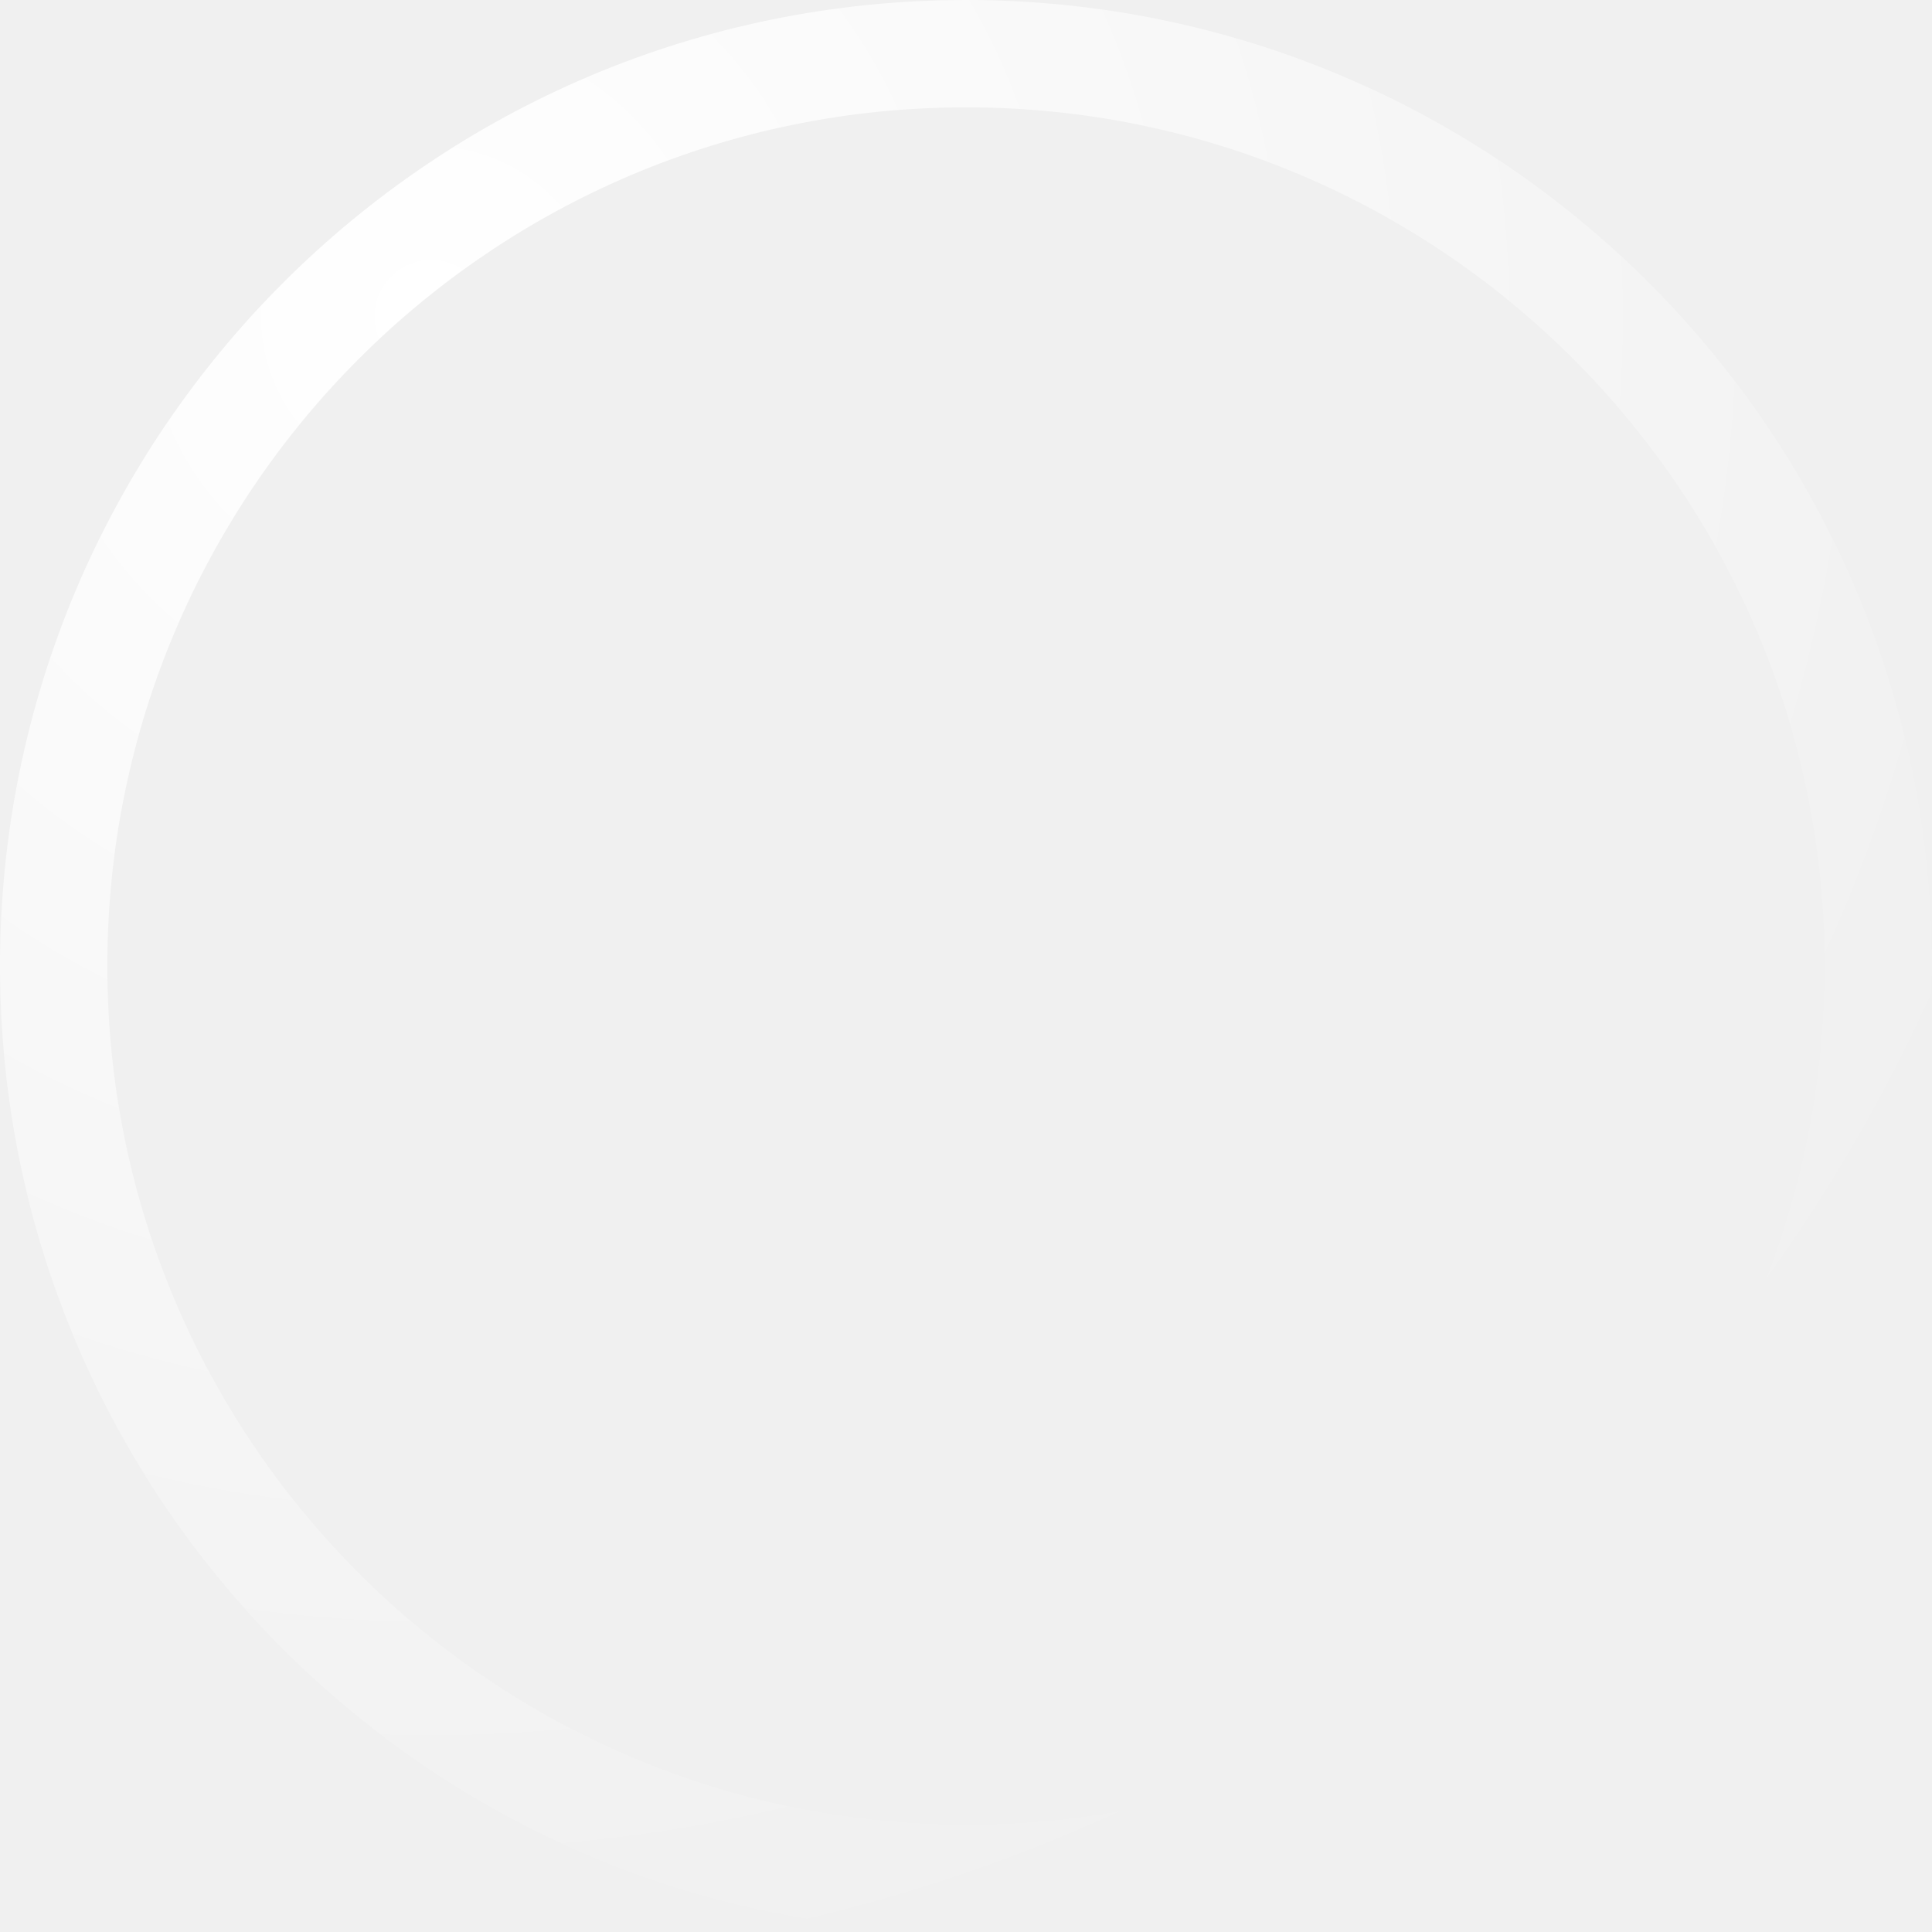
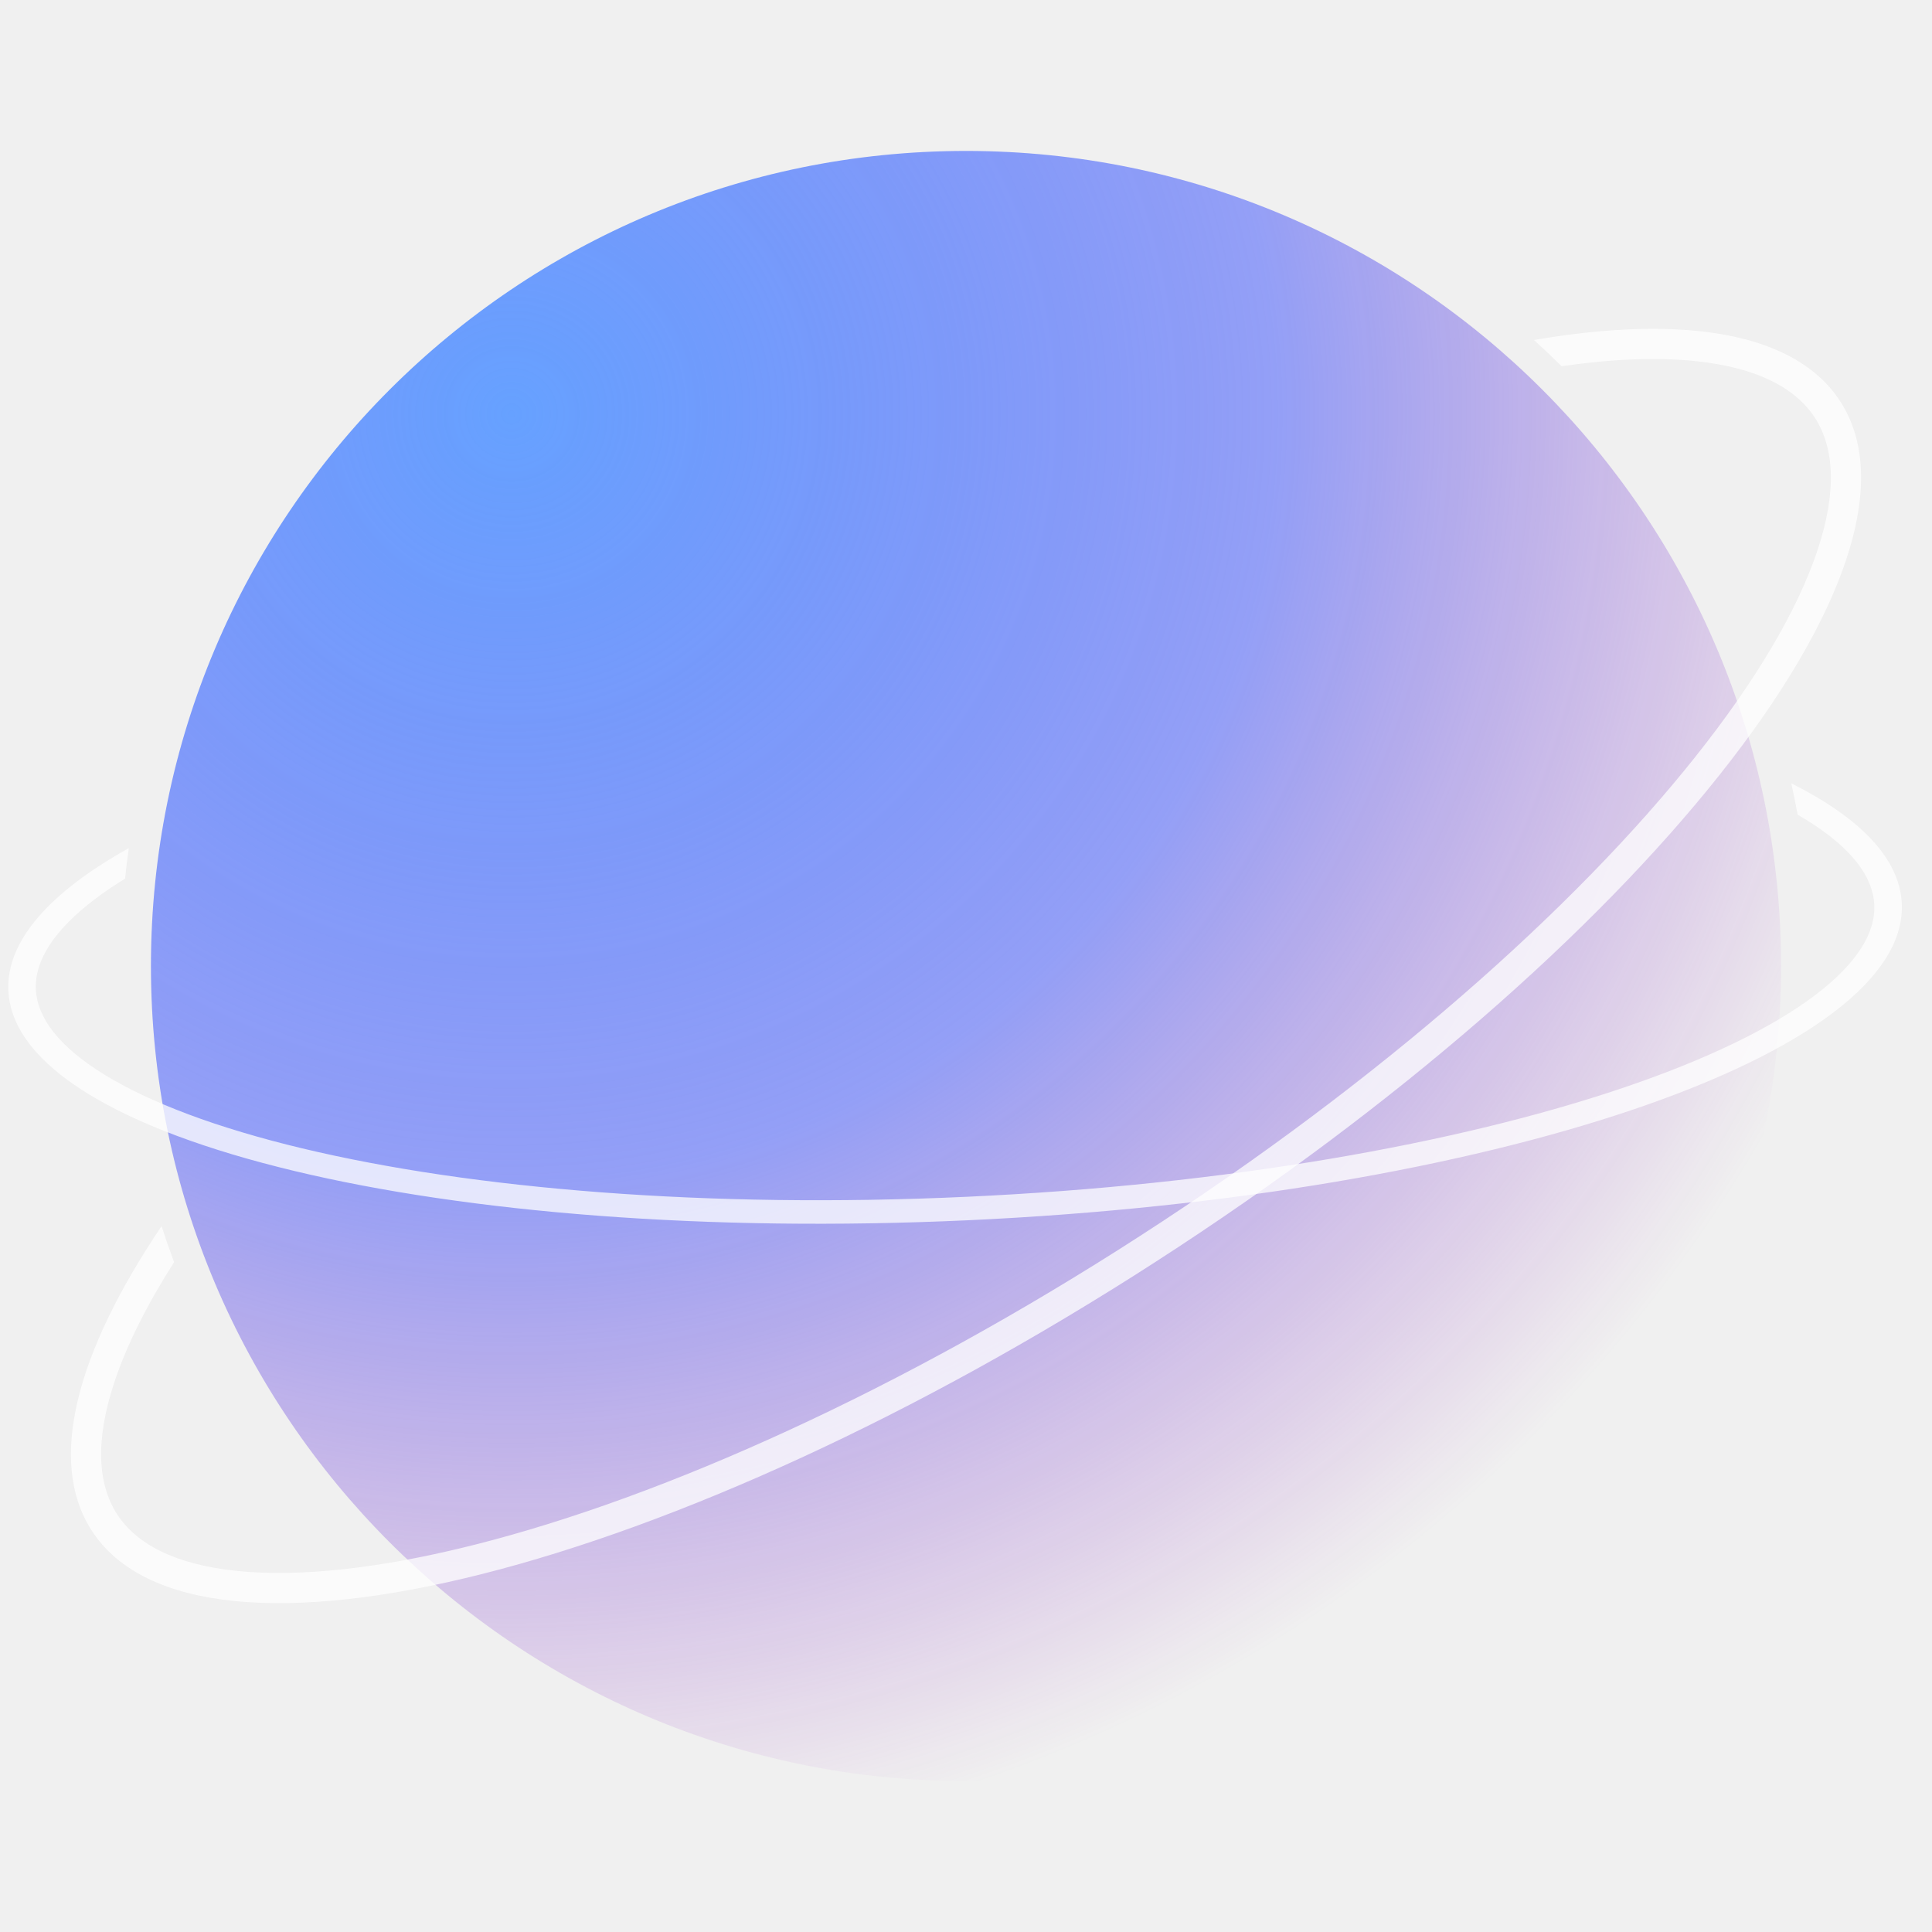
<svg xmlns="http://www.w3.org/2000/svg" width="72" height="72" viewBox="0 0 72 72" fill="none">
-   <circle cx="36" cy="36" r="34" stroke="url(#paint0_radial)" stroke-width="4" />
+   <circle cx="36" cy="36" r="30.375" fill="url(#paint0_radial)" />
+   <path d="M4.799 31.609C1.865 33.244 0.227 35.062 0.312 36.917C0.57 42.539 16.576 46.371 36.061 45.476C55.546 44.58 71.132 39.296 70.874 33.674C70.797 31.995 69.316 30.476 66.757 29.194C66.843 29.581 66.922 29.971 66.993 30.361C67.102 30.424 67.209 30.488 67.312 30.551C69.032 31.612 69.803 32.693 69.85 33.721C69.898 34.748 69.228 35.896 67.614 37.11C66.008 38.316 63.596 39.486 60.506 40.534C54.335 42.626 45.683 44.157 36.021 44.601C26.358 45.045 17.602 44.314 11.266 42.797C8.092 42.037 5.583 41.093 3.874 40.039C2.154 38.978 1.383 37.897 1.335 36.87C1.288 35.842 1.957 34.695 3.572 33.481C3.901 33.233 4.264 32.987 4.66 32.744C4.699 32.365 4.746 31.987 4.799 31.609Z" fill="white" fill-opacity="0.75" />
+   <path d="M6.021 45.697C2.844 50.404 1.754 54.463 3.416 57.037C7.339 63.113 25.107 58.62 43.103 47.001C61.099 35.383 72.507 21.038 68.584 14.963C66.921 12.387 62.77 11.71 57.168 12.671C57.518 12.989 57.861 13.315 58.196 13.647C60.074 13.375 61.737 13.311 63.146 13.453C65.48 13.688 66.922 14.462 67.639 15.573C68.356 16.683 68.468 18.317 67.722 20.54C66.98 22.75 65.445 25.359 63.182 28.203C58.666 33.882 51.416 40.295 42.493 46.056C33.569 51.818 24.741 55.785 17.706 57.564C14.183 58.455 11.173 58.781 8.854 58.547C6.52 58.312 5.078 57.538 4.361 56.427C3.644 55.316 3.532 53.683 4.278 51.46C4.728 50.12 5.47 48.633 6.488 47.036C6.323 46.594 6.167 46.148 6.021 45.697Z" fill="white" fill-opacity="0.75" />
  <defs>
-     <radialGradient id="paint0_radial" cx="0" cy="0" r="1" gradientUnits="userSpaceOnUse" gradientTransform="translate(15.84 11.52) rotate(45) scale(79.4222)">
-       <stop stop-color="white" />
-       <stop offset="0.808" stop-color="white" stop-opacity="0" />
+     <radialGradient id="paint0_radial" cx="0" cy="0" r="1" gradientUnits="userSpaceOnUse" gradientTransform="translate(18.99 15.345) rotate(45) scale(67.0125)">
+       <stop stop-color="#66A1FF" />
+       <stop offset="0.427" stop-color="#5064FB" stop-opacity="0.58" />
+       <stop offset="0.808" stop-color="#9214B1" stop-opacity="0" />
    </radialGradient>
  </defs>
</svg>
